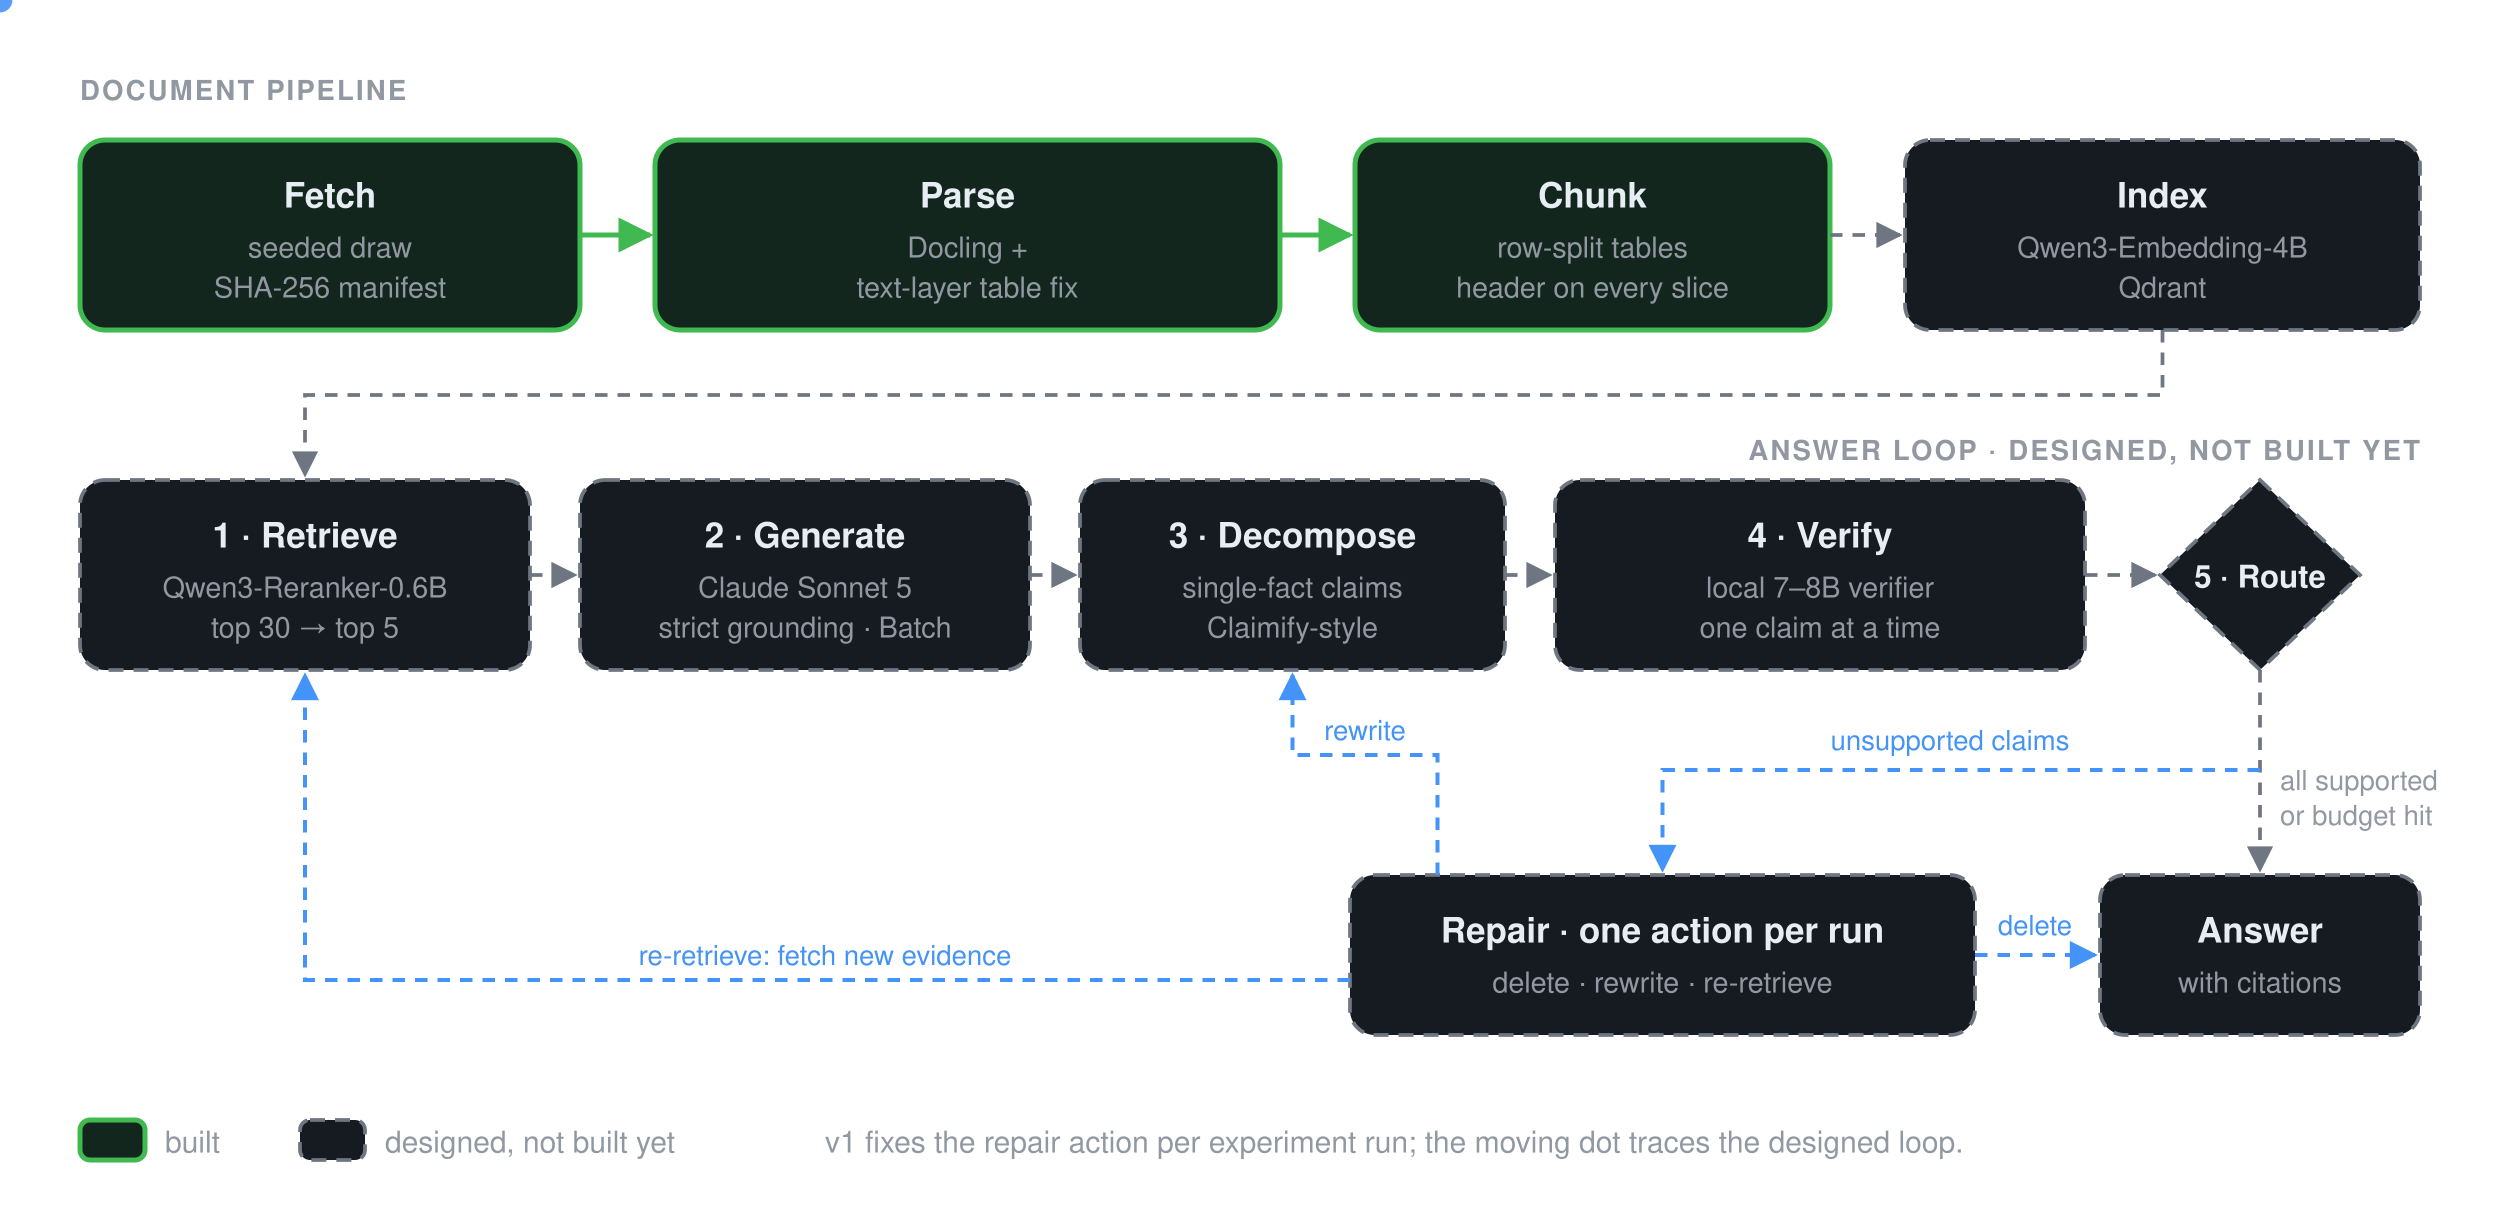
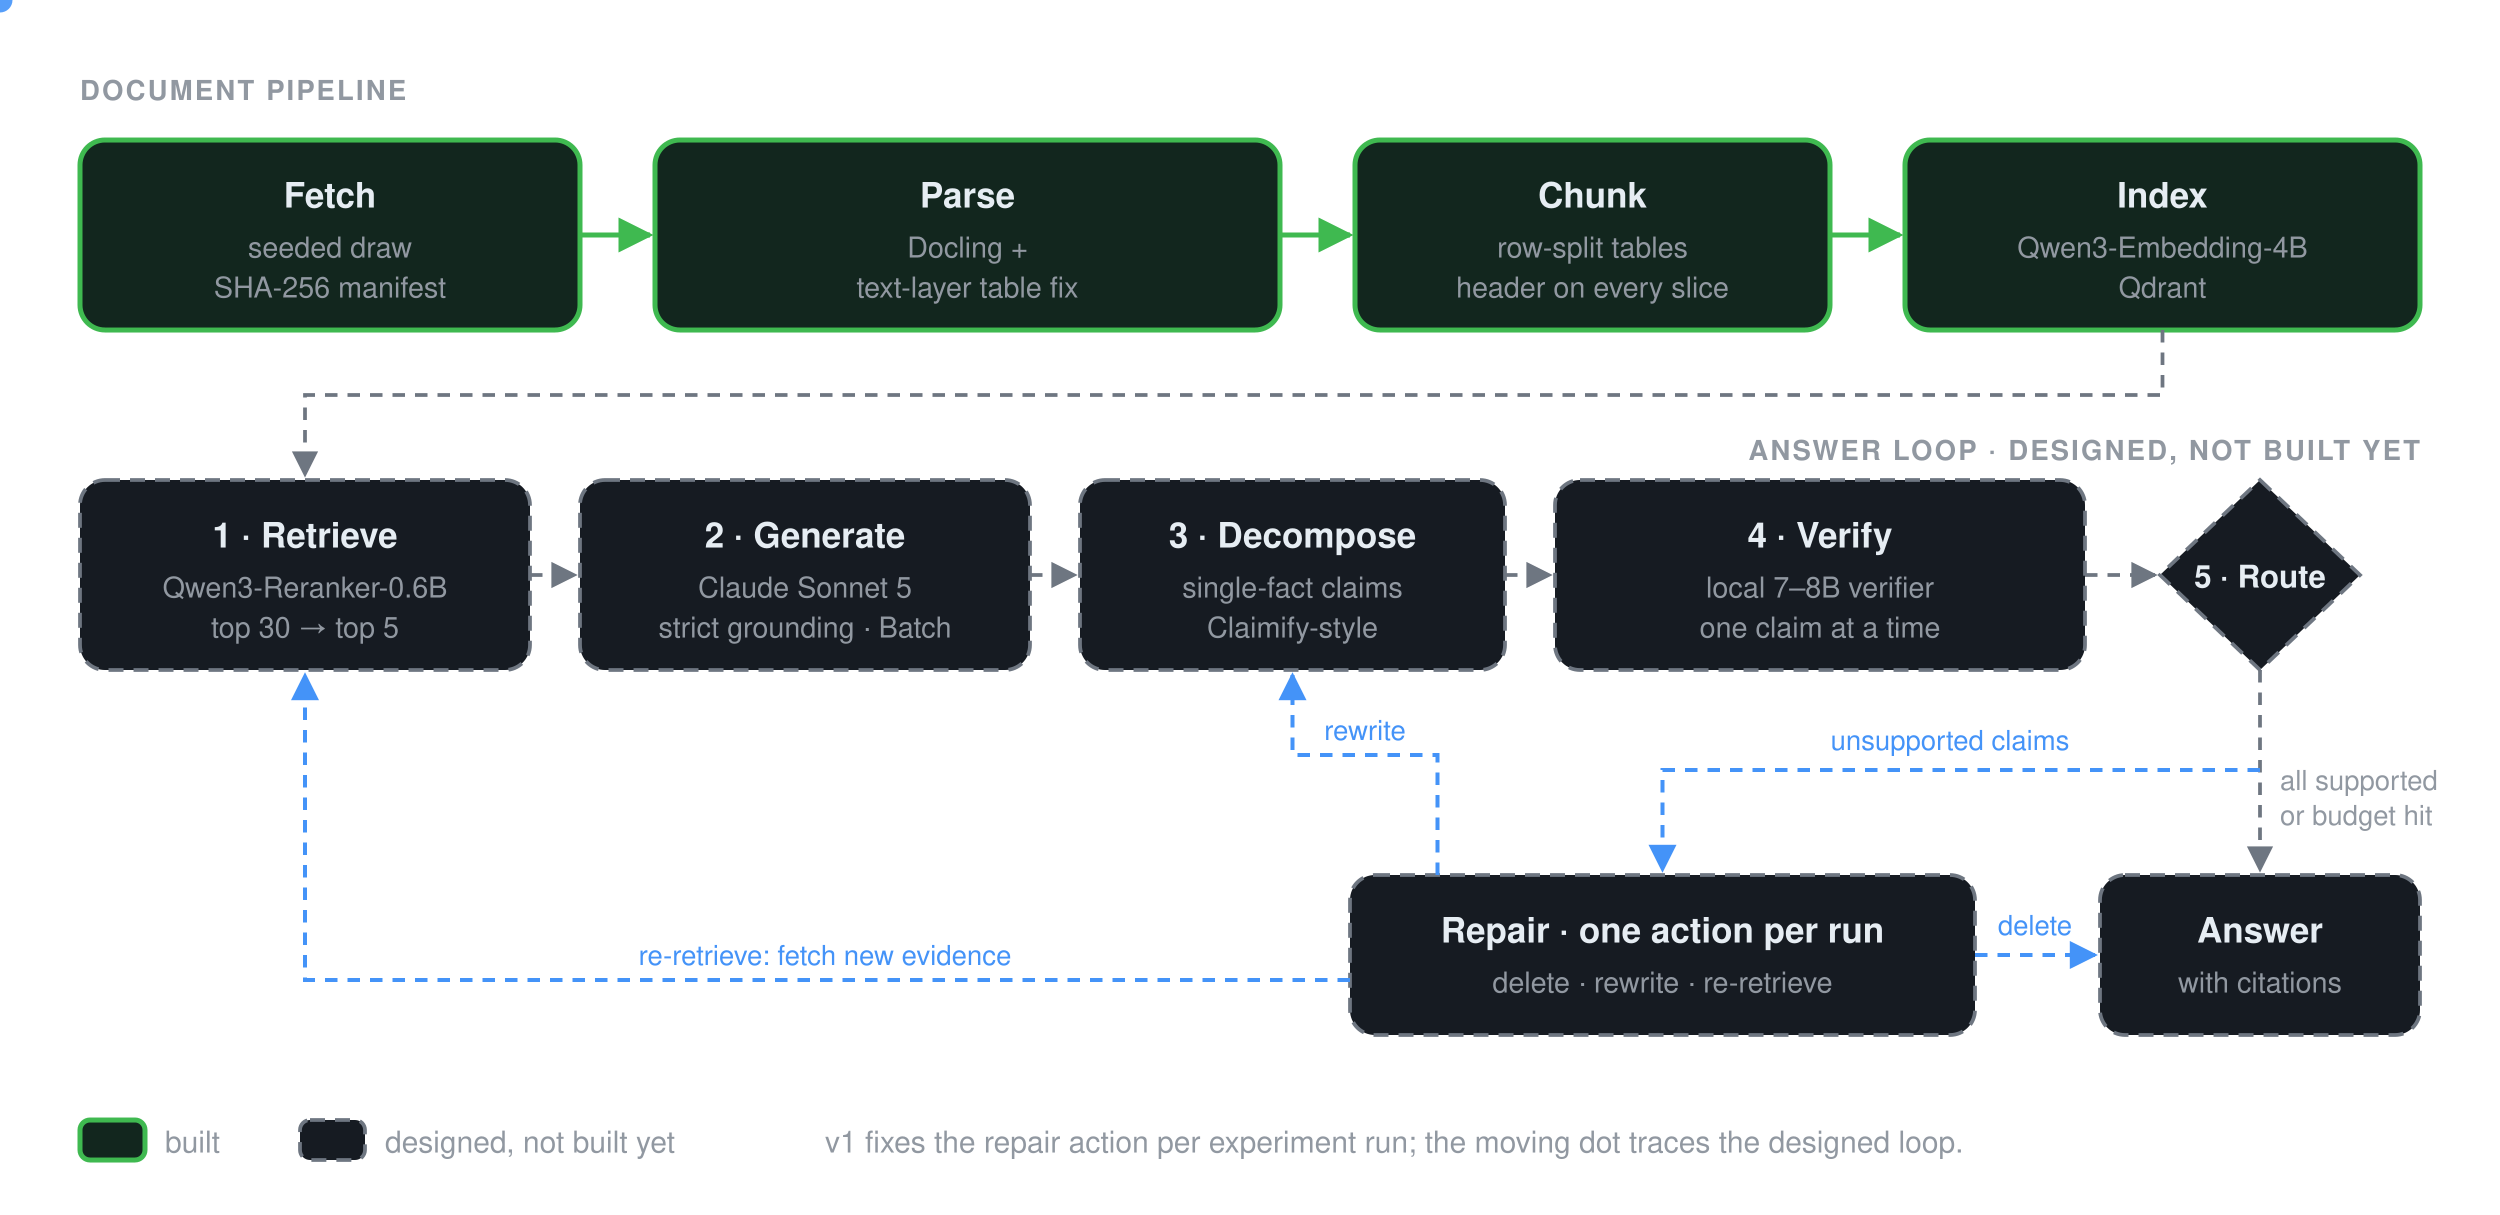
<svg xmlns="http://www.w3.org/2000/svg" viewBox="0 0 1000 486" width="1000" height="486" role="img" aria-labelledby="ttl dsc">
  <style>
 text { font-family: -apple-system, BlinkMacSystemFont, 'Segoe UI', Helvetica, Arial, sans-serif; text-anchor: middle; }
 .t { font-size: 14px; font-weight: 600; fill: #e6edf3; }
 .s { font-size: 11.5px; fill: #9198a1; }
 .h { font-size: 11px; font-weight: 700; letter-spacing: .08em; fill: #9198a1; text-anchor: start; }
 .el { font-size: 11px; fill: #9198a1; }
 .lg { font-size: 12px; fill: #9198a1; text-anchor: start; }
 .b { fill: #12261e; stroke: #3fb950; stroke-width: 2; }
 .p { fill: #161b22; stroke: #6e7681; stroke-width: 1.5; stroke-dasharray: 6 4; }
 .ab { fill: none; stroke: #3fb950; stroke-width: 2; }
 .ap { fill: none; stroke: #6e7681; stroke-width: 1.5; stroke-dasharray: 5 4; }
 .ar { fill: none; stroke: #4493f8; stroke-width: 1.6; stroke-dasharray: 5 4; }
 @media (prefers-reduced-motion: reduce) { .pulse { display: none; } }
</style>
  <defs>
    <marker id="mb" viewBox="0 0 10 10" refX="9" refY="5" markerWidth="7" markerHeight="7" orient="auto-start-reverse">
      <path d="M0,0 L10,5 L0,10 z" fill="#3fb950" />
    </marker>
    <marker id="mp" viewBox="0 0 10 10" refX="9" refY="5" markerWidth="7" markerHeight="7" orient="auto-start-reverse">
      <path d="M0,0 L10,5 L0,10 z" fill="#6e7681" />
    </marker>
    <marker id="ma" viewBox="0 0 10 10" refX="9" refY="5" markerWidth="7" markerHeight="7" orient="auto-start-reverse">
      <path d="M0,0 L10,5 L0,10 z" fill="#4493f8" />
    </marker>
  </defs>
  <text class="h" x="32" y="40">DOCUMENT PIPELINE</text>
  <text class="h" x="968" y="184" style="text-anchor:end">ANSWER LOOP · DESIGNED, NOT BUILT YET</text>
  <circle class="pulse" r="5" fill="#4493f8" opacity="0.9">
    <animateMotion dur="9s" repeatCount="indefinite" path="M834,230 H904 V308 H665 V392 H122 V230 H834" />
  </circle>
  <rect class="b" x="32" y="56" width="200" height="76" rx="10" />
  <text class="t" x="132.0" y="83">Fetch</text>
  <text class="s" x="132.0" y="103">seeded draw</text>
  <text class="s" x="132.0" y="119">SHA-256 manifest</text>
  <rect class="b" x="262" y="56" width="250" height="76" rx="10" />
  <text class="t" x="387.0" y="83">Parse</text>
  <text class="s" x="387.0" y="103">Docling +</text>
  <text class="s" x="387.0" y="119">text-layer table fix</text>
  <rect class="b" x="542" y="56" width="190" height="76" rx="10" />
  <text class="t" x="637.0" y="83">Chunk</text>
  <text class="s" x="637.0" y="103">row-split tables</text>
  <text class="s" x="637.0" y="119">header on every slice</text>
-   <rect class="p" x="762" y="56" width="206" height="76" rx="10" />
+   <rect class="b" x="762" y="56" width="206" height="76" rx="10" />
  <text class="t" x="865.0" y="83">Index</text>
  <text class="s" x="865.0" y="103">Qwen3-Embedding-4B</text>
  <text class="s" x="865.0" y="119">Qdrant</text>
  <path class="ab" d="M232,94 H260" marker-end="url(#mb)" />
  <path class="ab" d="M512,94 H540" marker-end="url(#mb)" />
-   <path class="ap" d="M732,94 H760" marker-end="url(#mp)" />
+   <path class="ab" d="M732,94 H760" marker-end="url(#mb)" />
  <path class="ap" d="M865,132 V158 H122 V190" marker-end="url(#mp)" />
  <rect class="p" x="32" y="192" width="180" height="76" rx="10" />
  <text class="t" x="122.0" y="219">1 · Retrieve</text>
  <text class="s" x="122.0" y="239">Qwen3-Reranker-0.6B</text>
  <text class="s" x="122.0" y="255">top 30 → top 5</text>
  <rect class="p" x="232" y="192" width="180" height="76" rx="10" />
  <text class="t" x="322.0" y="219">2 · Generate</text>
  <text class="s" x="322.0" y="239">Claude Sonnet 5</text>
  <text class="s" x="322.0" y="255">strict grounding · Batch</text>
  <rect class="p" x="432" y="192" width="170" height="76" rx="10" />
  <text class="t" x="517.0" y="219">3 · Decompose</text>
  <text class="s" x="517.0" y="239">single-fact claims</text>
  <text class="s" x="517.0" y="255">Claimify-style</text>
  <rect class="p" x="622" y="192" width="212" height="76" rx="10" />
  <text class="t" x="728.0" y="219">4 · Verify</text>
  <text class="s" x="728.0" y="239">local 7–8B verifier</text>
  <text class="s" x="728.0" y="255">one claim at a time</text>
  <path class="p" d="M904,192 L944,230 L904,268 L864,230 Z" />
  <text class="t" x="904" y="235" style="font-size:12.5px">5 · Route</text>
  <path class="ap" d="M212,230 H230" marker-end="url(#mp)" />
  <path class="ap" d="M412,230 H430" marker-end="url(#mp)" />
  <path class="ap" d="M602,230 H620" marker-end="url(#mp)" />
  <path class="ap" d="M834,230 H862" marker-end="url(#mp)" />
  <rect class="p" x="540" y="350" width="250" height="64" rx="10" />
  <text class="t" x="665.0" y="377">Repair · one action per run</text>
  <text class="s" x="665.0" y="397">delete · rewrite · re-retrieve</text>
  <rect class="p" x="840" y="350" width="128" height="64" rx="10" />
  <text class="t" x="904.0" y="377">Answer</text>
  <text class="s" x="904.0" y="397">with citations</text>
  <path class="ap" d="M904,268 V348" marker-end="url(#mp)" />
  <text class="el" x="912" y="316" style="text-anchor:start">all supported</text>
  <text class="el" x="912" y="330" style="text-anchor:start">or budget hit</text>
  <path class="ar" d="M904,308 H665 V348" marker-end="url(#ma)" />
  <text class="el" x="780" y="300" style="fill:#4493f8">unsupported claims</text>
  <path class="ar" d="M575,350 V302 H517 V270" marker-end="url(#ma)" />
  <text class="el" x="546" y="296" style="fill:#4493f8">rewrite</text>
  <path class="ar" d="M540,392 H122 V270" marker-end="url(#ma)" />
  <text class="el" x="330" y="386" style="fill:#4493f8">re-retrieve: fetch new evidence</text>
  <path class="ar" d="M790,382 H838" marker-end="url(#ma)" />
  <text class="el" x="814" y="374" style="fill:#4493f8">delete</text>
  <rect class="b" x="32" y="448" width="26" height="16" rx="4" />
  <text class="lg" x="66" y="461">built</text>
  <rect class="p" x="120" y="448" width="26" height="16" rx="4" />
  <text class="lg" x="154" y="461">designed, not built yet</text>
  <text class="lg" x="330" y="461">v1 fixes the repair action per experiment run; the moving dot traces the designed loop.</text>
</svg>
